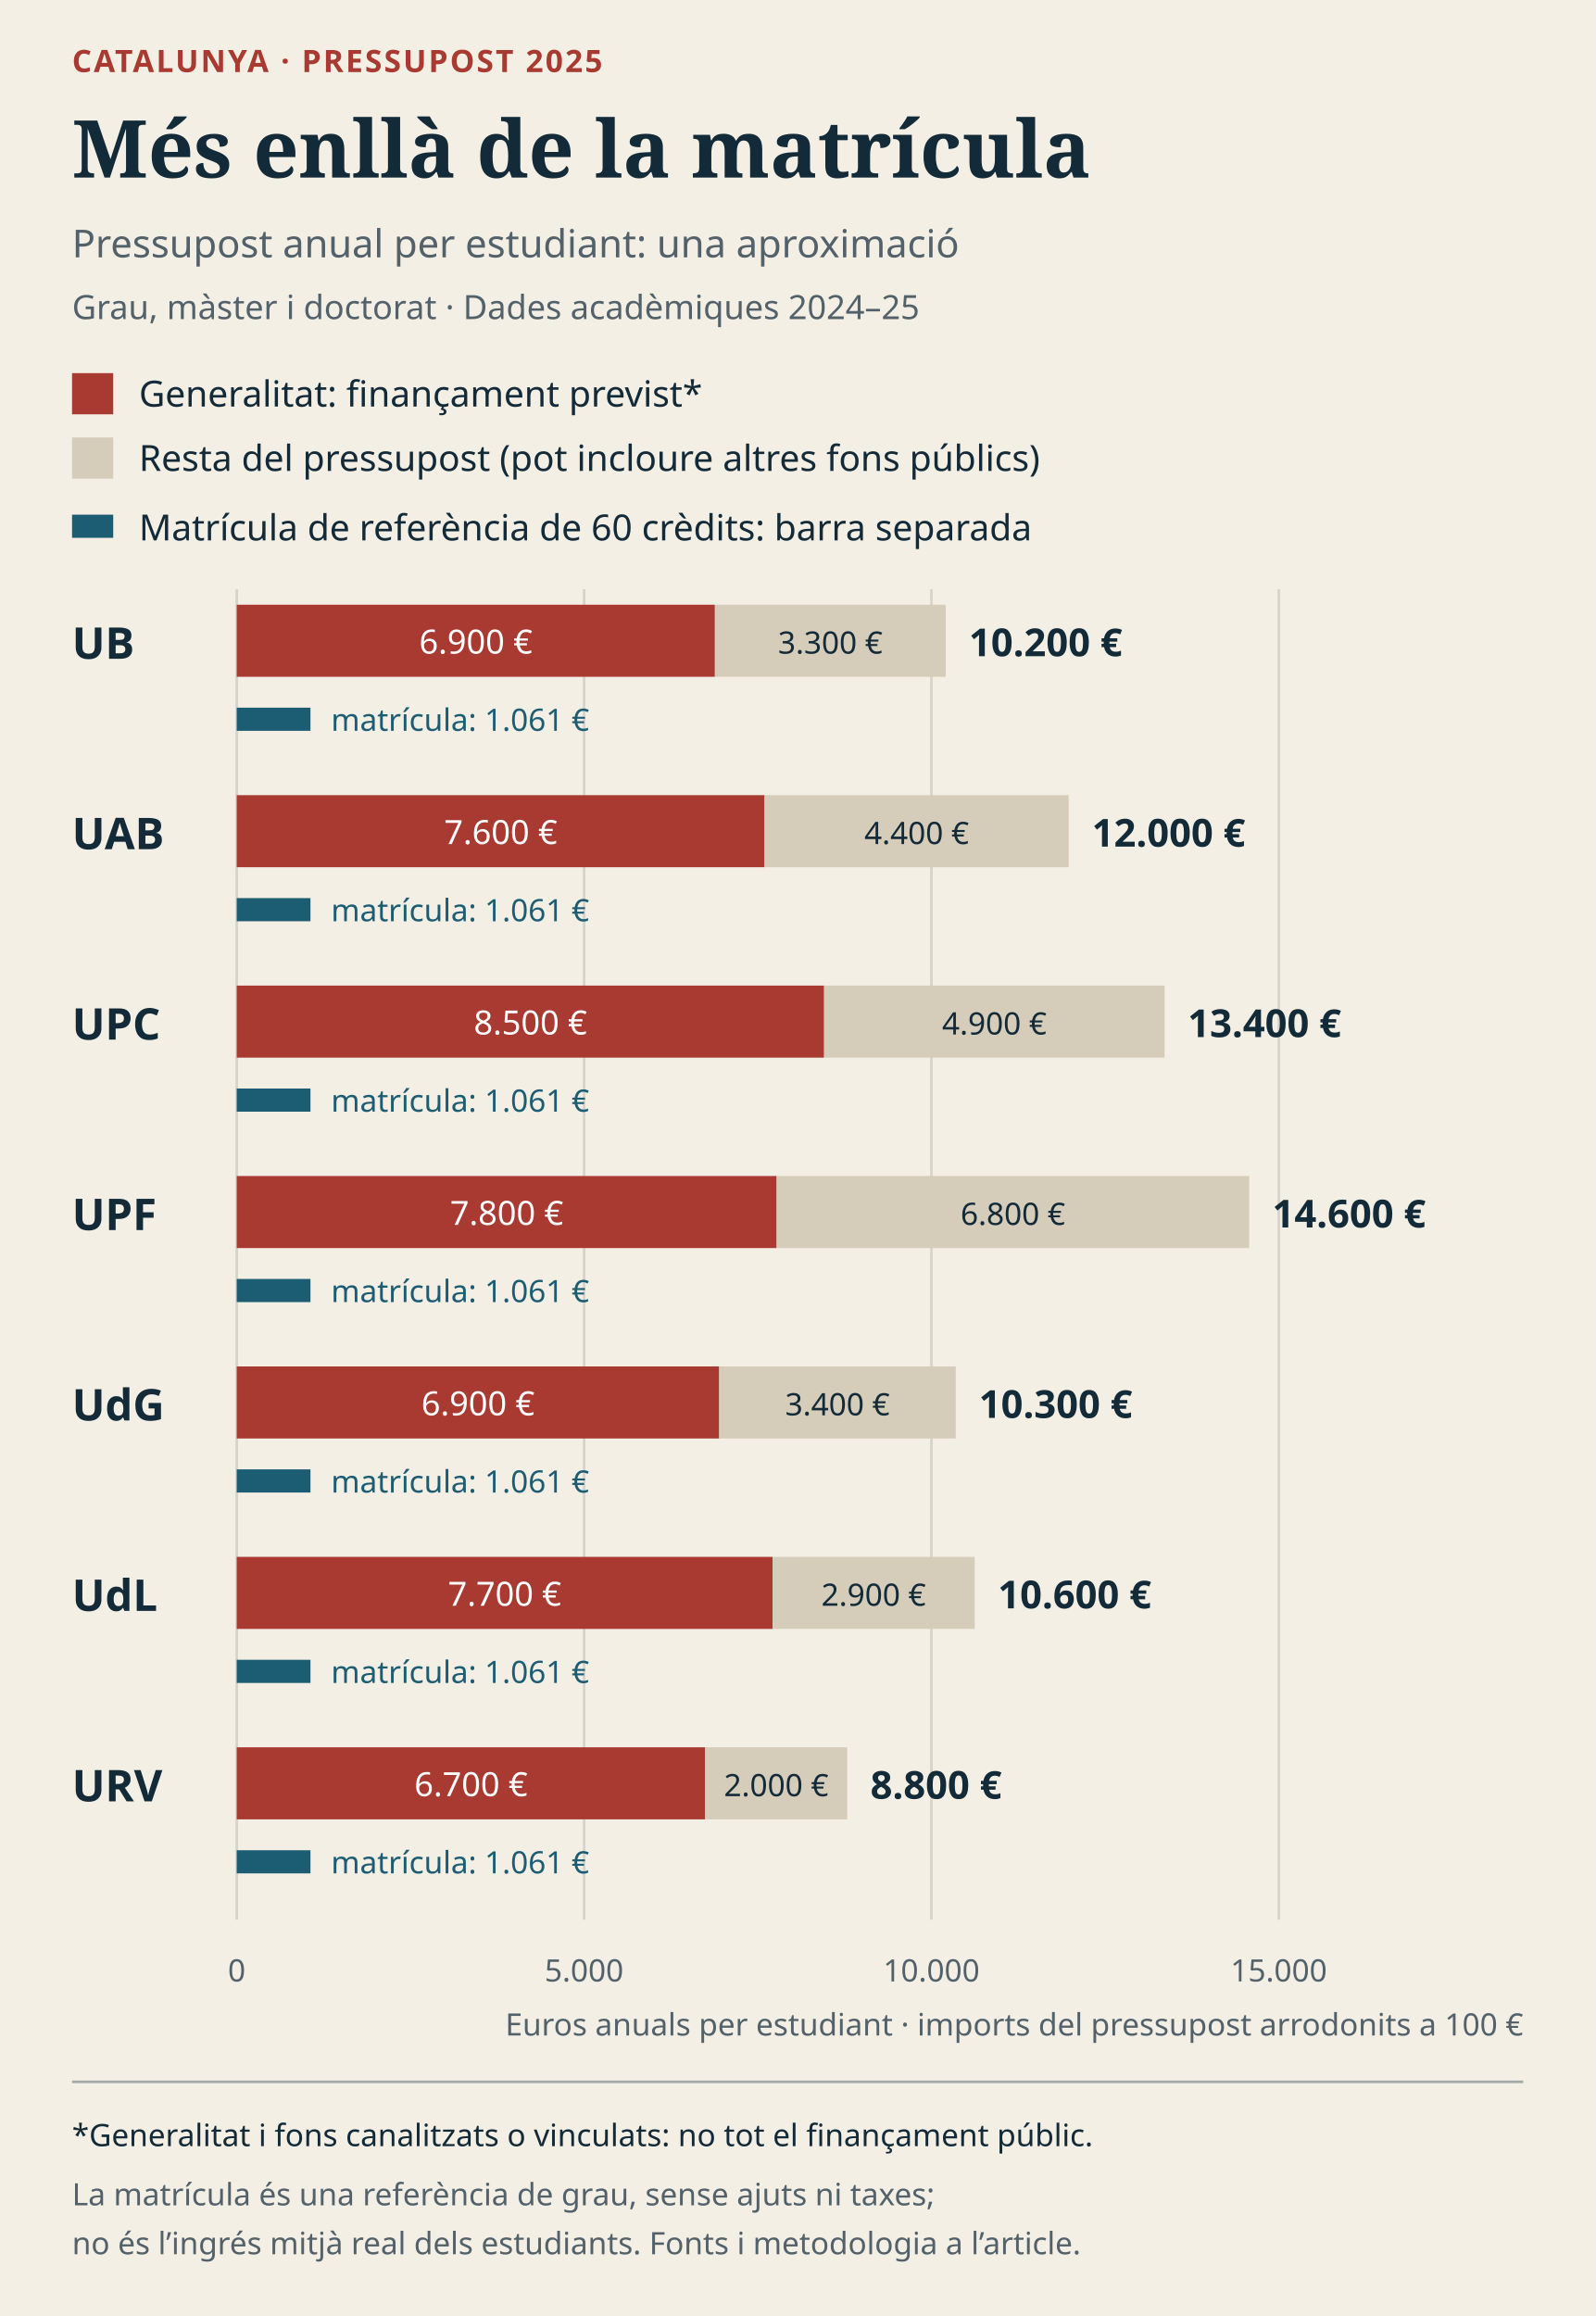
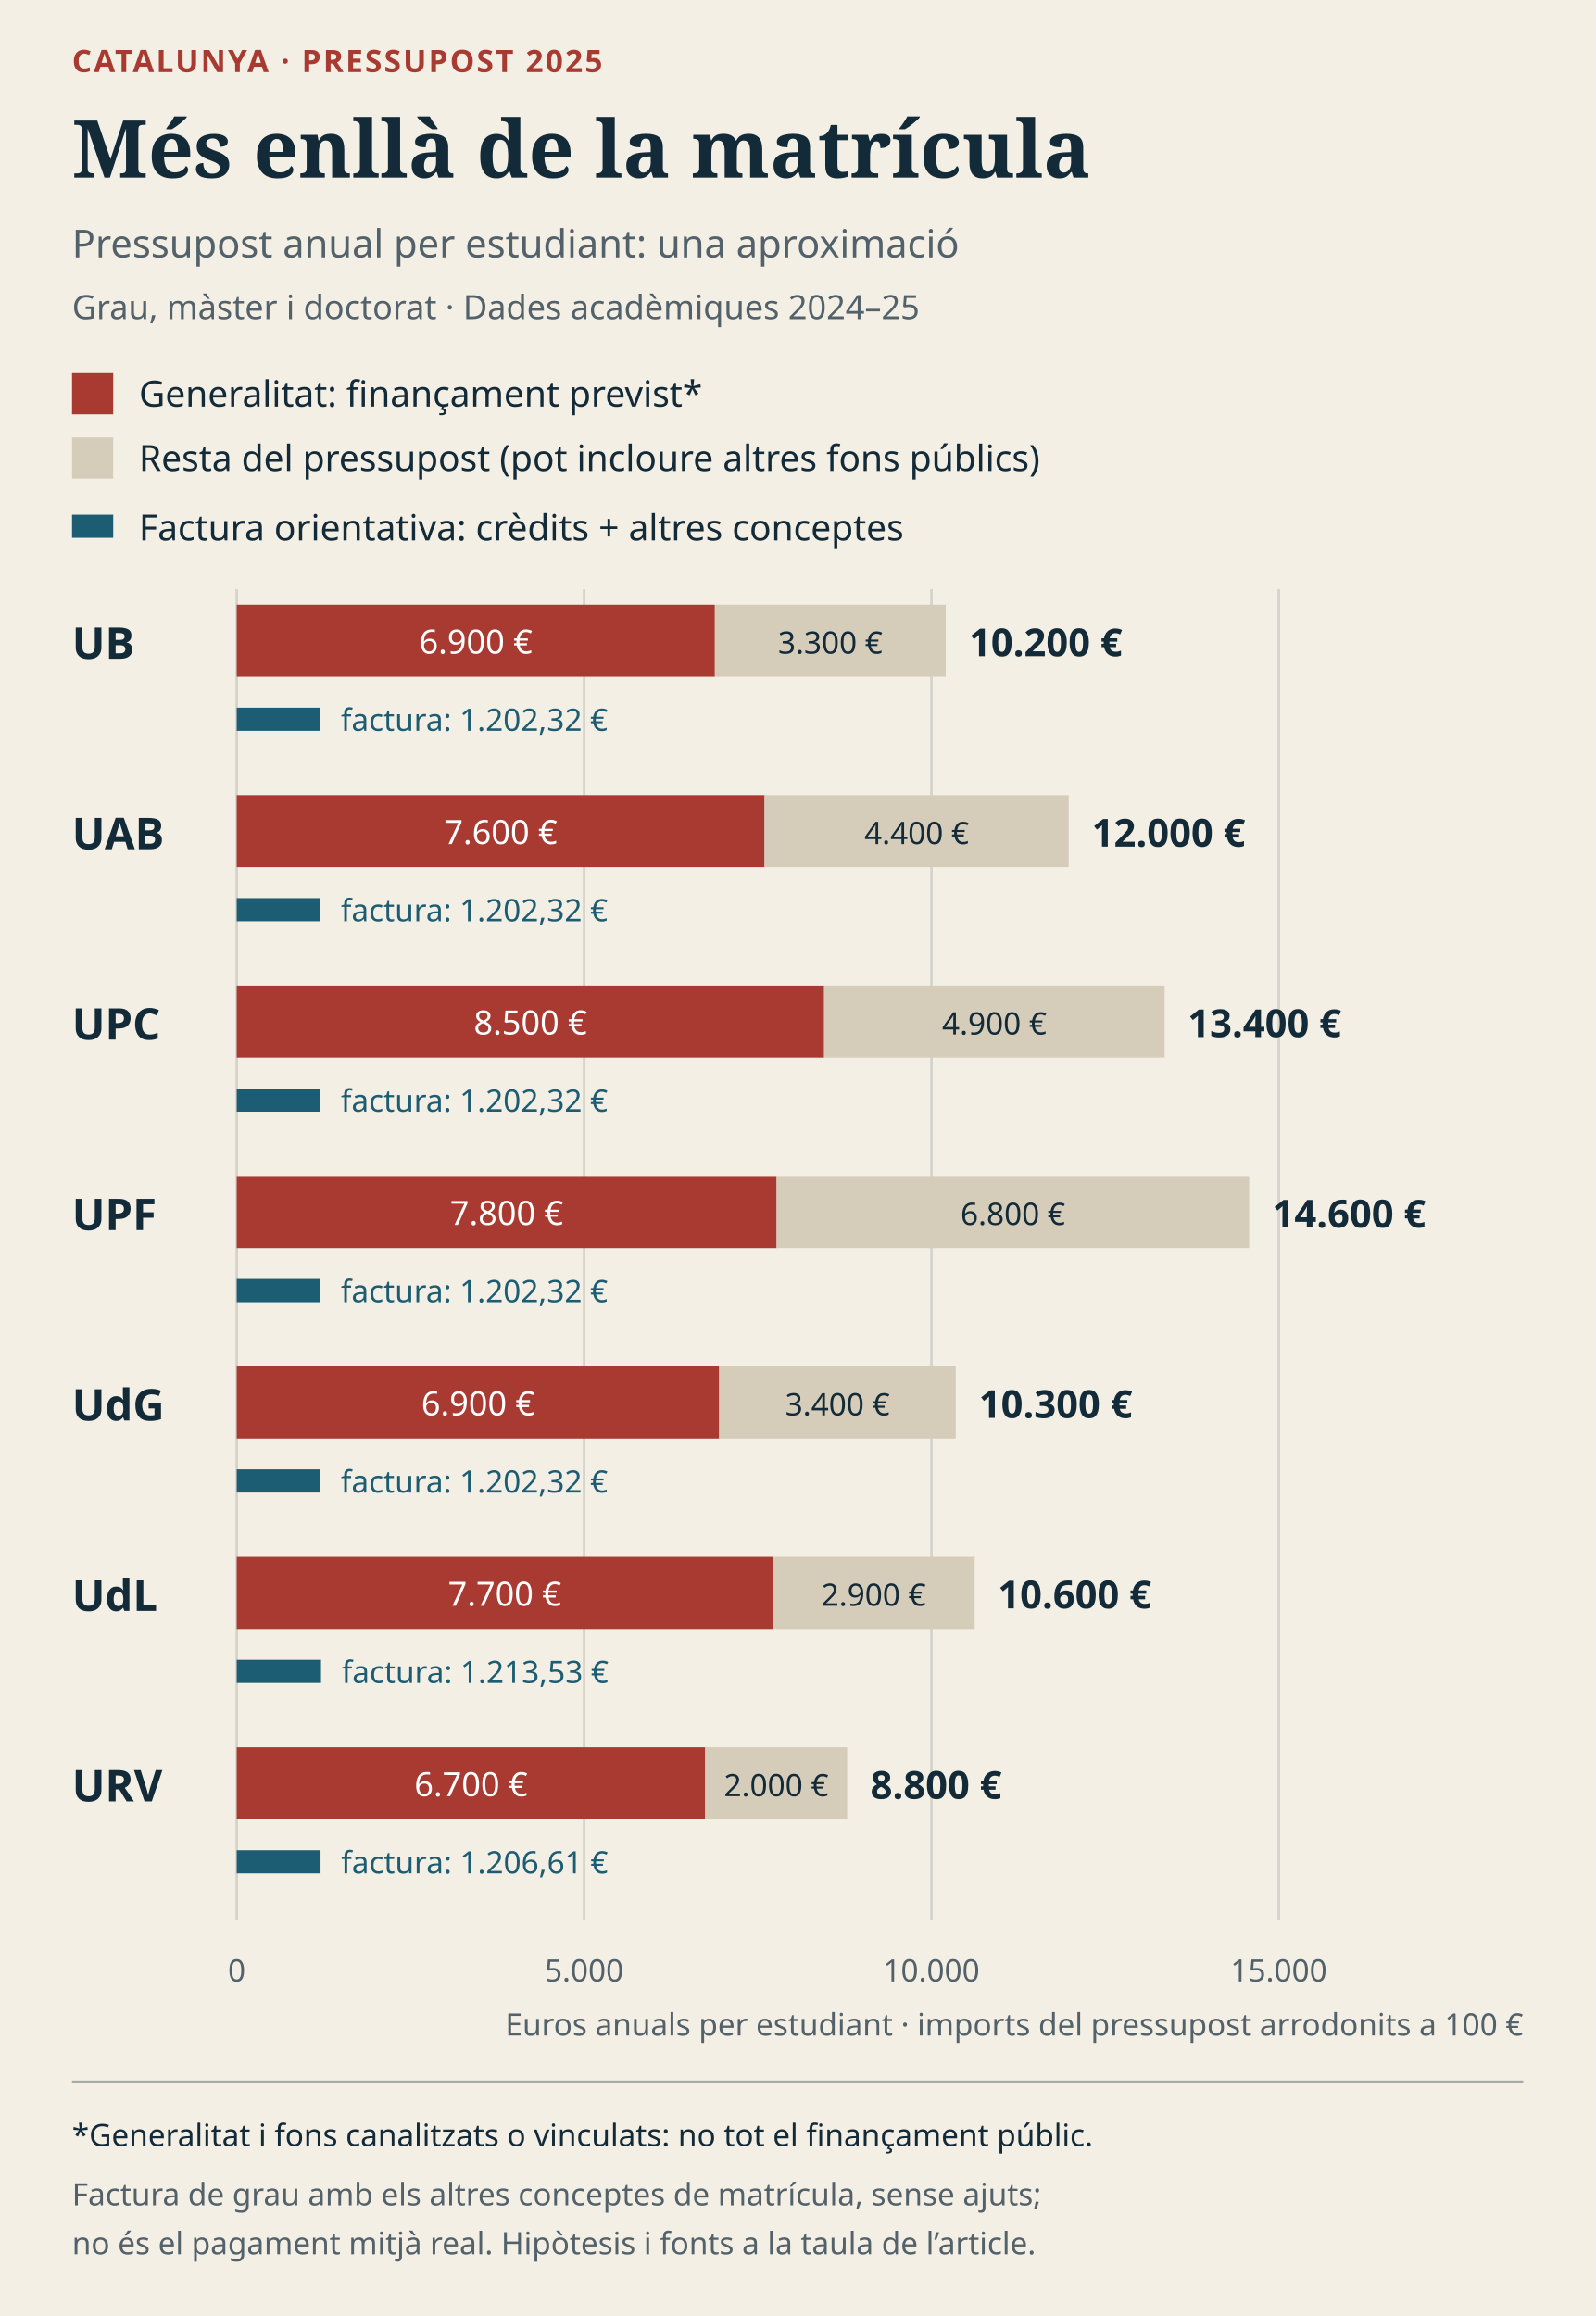
<svg xmlns="http://www.w3.org/2000/svg" width="620" height="900" viewBox="0 0 620 900" role="img" aria-labelledby="uc-title uc-desc">
  <rect width="620" height="900" fill="#f4efe4" />
  <g font-family="system-ui, sans-serif" fill="#132a38">
    <text x="28" y="28" fill="#a83a32" font-size="12" font-weight="700" letter-spacing="0.8">CATALUNYA · PRESSUPOST 2025</text>
    <text x="28" y="69" font-family="Georgia, serif" font-size="31" font-weight="700">Més enllà de la matrícula</text>
    <text x="28" y="100" fill="#52616a" font-size="15">Pressupost anual per estudiant: una aproximació</text>
    <text x="28" y="124" fill="#52616a" font-size="13">Grau, màster i doctorat · Dades acadèmiques 2024–25</text>
    <rect x="28" y="145" width="16" height="16" fill="#a83a32" />
    <text x="54" y="158" font-size="14">Generalitat: finançament previst*</text>
    <rect x="28" y="170" width="16" height="16" fill="#d6ccba" />
    <text x="54" y="183" font-size="14">Resta del pressupost (pot incloure altres fons públics)</text>
    <rect x="28" y="200" width="16" height="9" fill="#1d5d73" />
-     <text x="54" y="210" font-size="14">Matrícula de referència de 60 crèdits: barra separada</text>
+     <text x="54" y="210" font-size="14">Factura orientativa: crèdits + altres conceptes</text>
    <line x1="92" y1="229" x2="92" y2="746" stroke="#132a38" stroke-opacity="0.14" />
    <text x="92" y="770" fill="#52616a" font-size="12" text-anchor="middle">0</text>
    <line x1="227" y1="229" x2="227" y2="746" stroke="#132a38" stroke-opacity="0.14" />
    <text x="227" y="770" fill="#52616a" font-size="12" text-anchor="middle">5.000</text>
    <line x1="362" y1="229" x2="362" y2="746" stroke="#132a38" stroke-opacity="0.14" />
    <text x="362" y="770" fill="#52616a" font-size="12" text-anchor="middle">10.000</text>
    <line x1="497" y1="229" x2="497" y2="746" stroke="#132a38" stroke-opacity="0.14" />
    <text x="497" y="770" fill="#52616a" font-size="12" text-anchor="middle">15.000</text>
    <g aria-label="UB">
      <text x="28" y="256" font-size="17" font-weight="750">UB</text>
      <rect x="92" y="235" width="185.848" height="28" fill="#a83a32" />
      <rect x="277.848" y="235" width="89.703" height="28" fill="#d6ccba" />
      <text x="184.924" y="254" text-anchor="middle" font-size="13" fill="#ffffff">6.900 €</text>
      <text x="322.700" y="254" text-anchor="middle" font-size="12">3.300 €</text>
      <text x="376.551" y="255" font-size="15" font-weight="700">10.200 €</text>
-       <rect x="92" y="275" width="28.658" height="9" fill="#1d5d73" />
-       <text x="128.658" y="284" fill="#1d5d73" font-size="12">matrícula: 1.061 €</text>
+       <rect x="92" y="275" width="32.463" height="9" fill="#1d5d73" />
+       <text x="132.463" y="284" fill="#1d5d73" font-size="12">factura: 1.202,32 €</text>
    </g>
    <g aria-label="UAB">
      <text x="28" y="330" font-size="17" font-weight="750">UAB</text>
      <rect x="92" y="309" width="205.160" height="28" fill="#a83a32" />
      <rect x="297.160" y="309" width="118.183" height="28" fill="#d6ccba" />
      <text x="194.580" y="328" text-anchor="middle" font-size="13" fill="#ffffff">7.600 €</text>
      <text x="356.251" y="328" text-anchor="middle" font-size="12">4.400 €</text>
      <text x="424.342" y="329" font-size="15" font-weight="700">12.000 €</text>
-       <rect x="92" y="349" width="28.658" height="9" fill="#1d5d73" />
-       <text x="128.658" y="358" fill="#1d5d73" font-size="12">matrícula: 1.061 €</text>
+       <rect x="92" y="349" width="32.463" height="9" fill="#1d5d73" />
+       <text x="132.463" y="358" fill="#1d5d73" font-size="12">factura: 1.202,32 €</text>
    </g>
    <g aria-label="UPC">
      <text x="28" y="404" font-size="17" font-weight="750">UPC</text>
      <rect x="92" y="383" width="228.291" height="28" fill="#a83a32" />
      <rect x="320.291" y="383" width="132.332" height="28" fill="#d6ccba" />
      <text x="206.146" y="402" text-anchor="middle" font-size="13" fill="#ffffff">8.500 €</text>
      <text x="386.457" y="402" text-anchor="middle" font-size="12">4.900 €</text>
      <text x="461.623" y="403" font-size="15" font-weight="700">13.400 €</text>
-       <rect x="92" y="423" width="28.658" height="9" fill="#1d5d73" />
-       <text x="128.658" y="432" fill="#1d5d73" font-size="12">matrícula: 1.061 €</text>
+       <rect x="92" y="423" width="32.463" height="9" fill="#1d5d73" />
+       <text x="132.463" y="432" fill="#1d5d73" font-size="12">factura: 1.202,32 €</text>
    </g>
    <g aria-label="UPF">
      <text x="28" y="478" font-size="17" font-weight="750">UPF</text>
      <rect x="92" y="457" width="209.843" height="28" fill="#a83a32" />
      <rect x="301.843" y="457" width="183.639" height="28" fill="#d6ccba" />
      <text x="196.921" y="476" text-anchor="middle" font-size="13" fill="#ffffff">7.800 €</text>
      <text x="393.662" y="476" text-anchor="middle" font-size="12">6.800 €</text>
      <text x="494.482" y="477" font-size="15" font-weight="700">14.600 €</text>
-       <rect x="92" y="497" width="28.658" height="9" fill="#1d5d73" />
-       <text x="128.658" y="506" fill="#1d5d73" font-size="12">matrícula: 1.061 €</text>
+       <rect x="92" y="497" width="32.463" height="9" fill="#1d5d73" />
+       <text x="132.463" y="506" fill="#1d5d73" font-size="12">factura: 1.202,32 €</text>
    </g>
    <g aria-label="UdG">
      <text x="28" y="552" font-size="17" font-weight="750">UdG</text>
      <rect x="92" y="531" width="187.524" height="28" fill="#a83a32" />
      <rect x="279.524" y="531" width="91.921" height="28" fill="#d6ccba" />
      <text x="185.762" y="550" text-anchor="middle" font-size="13" fill="#ffffff">6.900 €</text>
      <text x="325.485" y="550" text-anchor="middle" font-size="12">3.400 €</text>
      <text x="380.445" y="551" font-size="15" font-weight="700">10.300 €</text>
-       <rect x="92" y="571" width="28.658" height="9" fill="#1d5d73" />
-       <text x="128.658" y="580" fill="#1d5d73" font-size="12">matrícula: 1.061 €</text>
+       <rect x="92" y="571" width="32.463" height="9" fill="#1d5d73" />
+       <text x="132.463" y="580" fill="#1d5d73" font-size="12">factura: 1.202,32 €</text>
    </g>
    <g aria-label="UdL">
      <text x="28" y="626" font-size="17" font-weight="750">UdL</text>
      <rect x="92" y="605" width="208.241" height="28" fill="#a83a32" />
      <rect x="300.241" y="605" width="78.573" height="28" fill="#d6ccba" />
      <text x="196.121" y="624" text-anchor="middle" font-size="13" fill="#ffffff">7.700 €</text>
      <text x="339.528" y="624" text-anchor="middle" font-size="12">2.900 €</text>
      <text x="387.815" y="625" font-size="15" font-weight="700">10.600 €</text>
-       <rect x="92" y="645" width="28.658" height="9" fill="#1d5d73" />
-       <text x="128.658" y="654" fill="#1d5d73" font-size="12">matrícula: 1.061 €</text>
+       <rect x="92" y="645" width="32.765" height="9" fill="#1d5d73" />
+       <text x="132.765" y="654" fill="#1d5d73" font-size="12">factura: 1.213,53 €</text>
    </g>
    <g aria-label="URV">
      <text x="28" y="700" font-size="17" font-weight="750">URV</text>
      <rect x="92" y="679" width="182.092" height="28" fill="#a83a32" />
      <rect x="274.092" y="679" width="55.170" height="28" fill="#d6ccba" />
      <text x="183.046" y="698" text-anchor="middle" font-size="13" fill="#ffffff">6.700 €</text>
      <text x="301.677" y="698" text-anchor="middle" font-size="12">2.000 €</text>
      <text x="338.262" y="699" font-size="15" font-weight="700">8.800 €</text>
-       <rect x="92" y="719" width="28.658" height="9" fill="#1d5d73" />
-       <text x="128.658" y="728" fill="#1d5d73" font-size="12">matrícula: 1.061 €</text>
+       <rect x="92" y="719" width="32.578" height="9" fill="#1d5d73" />
+       <text x="132.578" y="728" fill="#1d5d73" font-size="12">factura: 1.206,61 €</text>
    </g>
    <text x="592" y="791" text-anchor="end" fill="#52616a" font-size="12">Euros anuals per estudiant · imports del pressupost arrodonits a 100 €</text>
    <line x1="28" y1="809" x2="592" y2="809" stroke="#132a38" stroke-opacity="0.35" />
    <text x="28" y="834" font-size="12">*Generalitat i fons canalitzats o vinculats: no tot el finançament públic.</text>
-     <text x="28" y="857" fill="#52616a" font-size="12">La matrícula és una referència de grau, sense ajuts ni taxes;</text>
-     <text x="28" y="876" fill="#52616a" font-size="12">no és l’ingrés mitjà real dels estudiants. Fonts i metodologia a l’article.</text>
+     <text x="28" y="857" fill="#52616a" font-size="12">Factura de grau amb els altres conceptes de matrícula, sense ajuts;</text>
+     <text x="28" y="876" fill="#52616a" font-size="12">no és el pagament mitjà real. Hipòtesis i fonts a la taula de l’article.</text>
  </g>
</svg>
